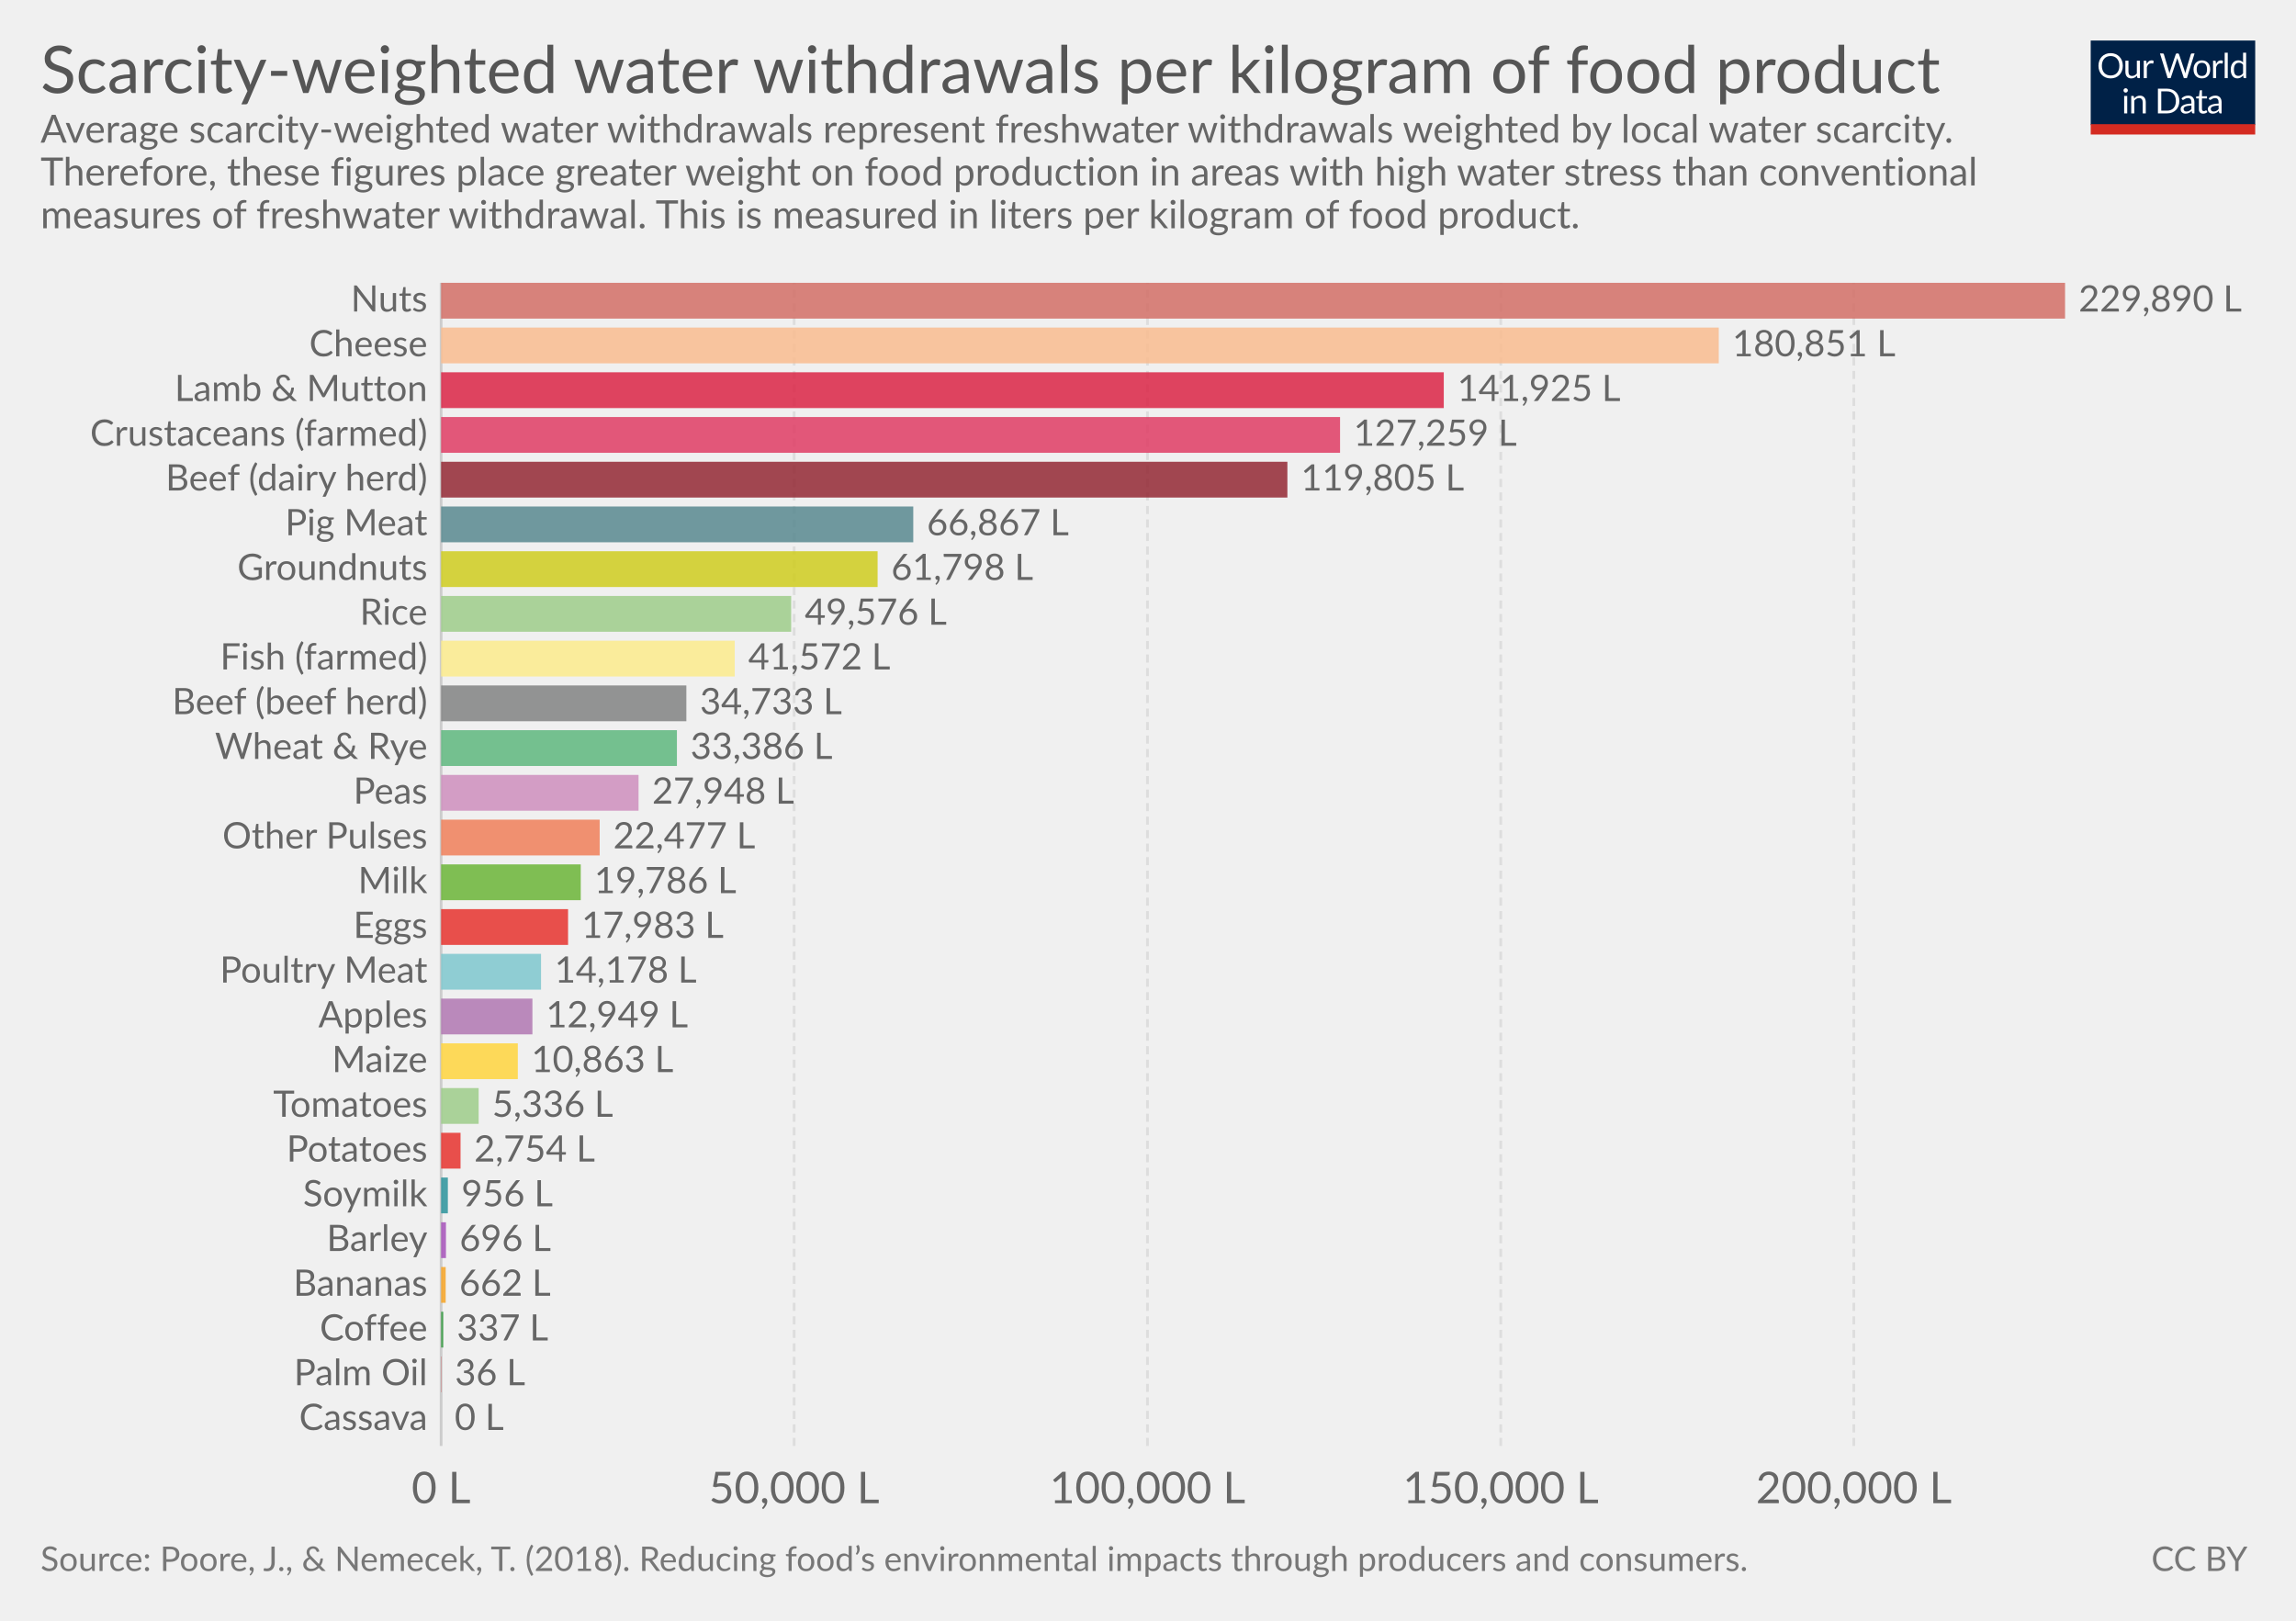
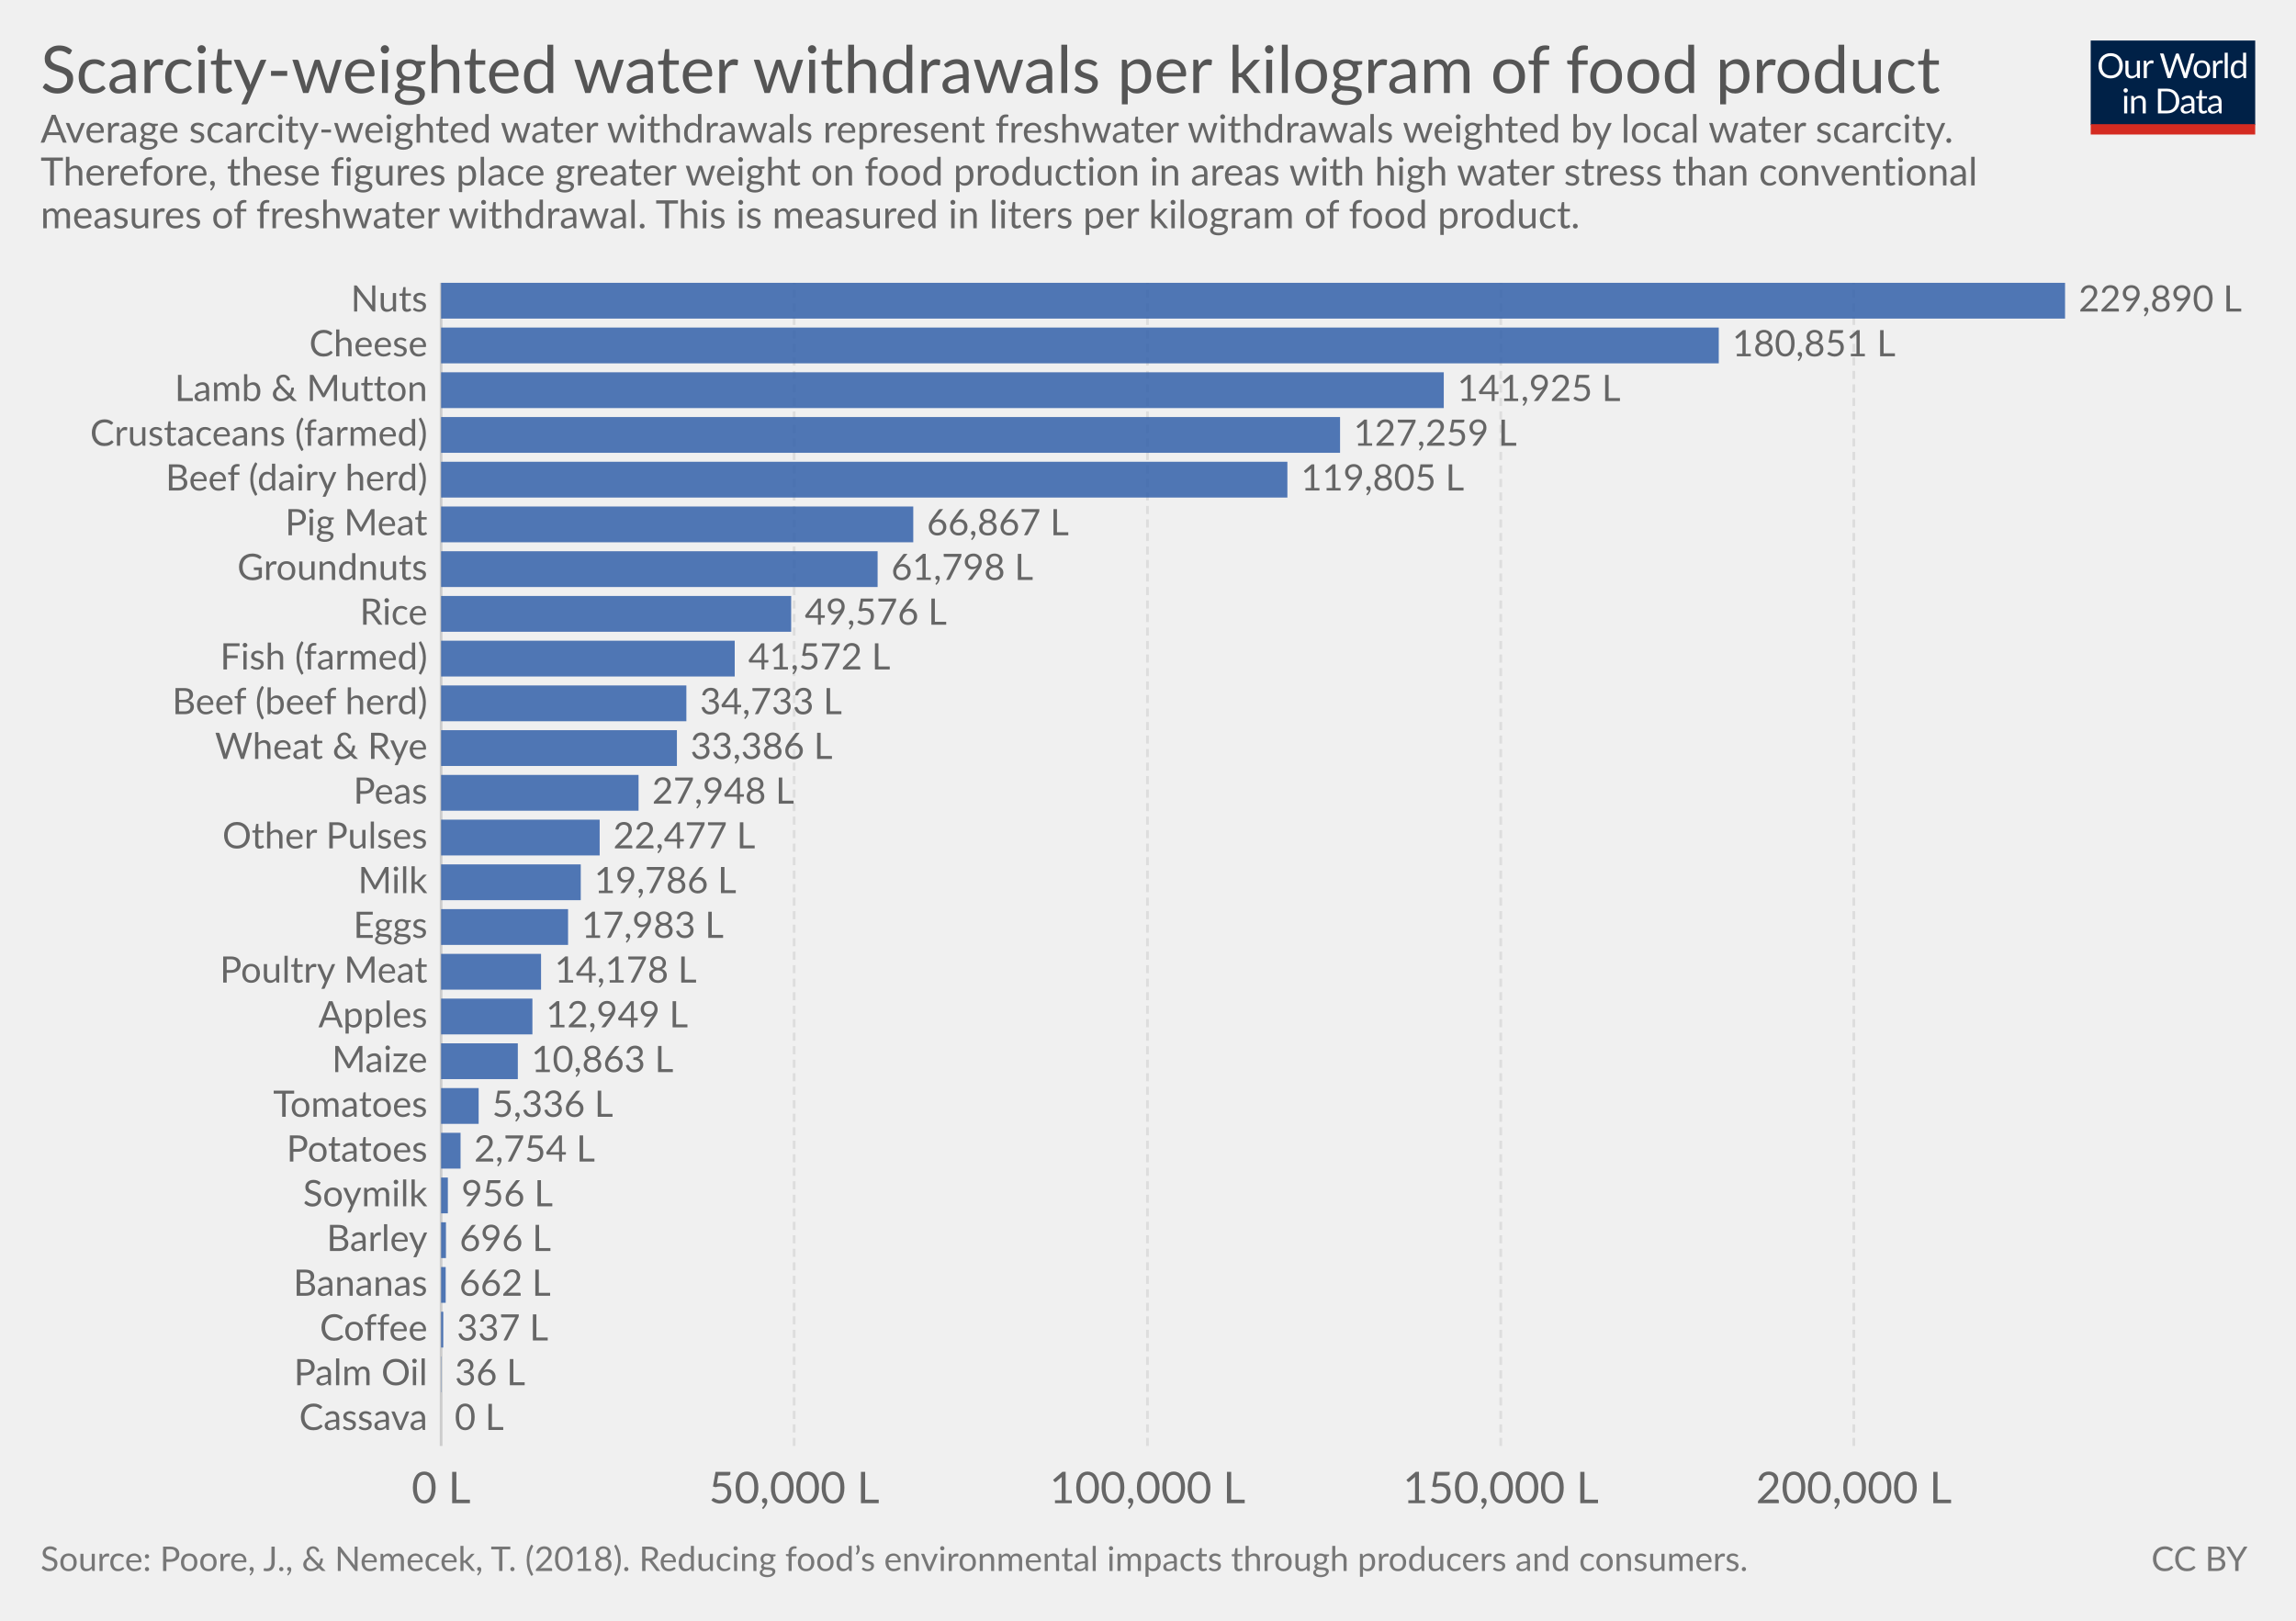
<svg xmlns="http://www.w3.org/2000/svg" version="1.1" style="font-family:Lato, 'Helvetica Neue', Helvetica, Arial, sans-serif;font-size:18px;background-color:white;text-rendering:optimizeLegibility;-webkit-font-smoothing:antialiased" width="850" height="600">
  <g class="HeaderView">
    <g transform="translate(774, 15) scale(0.29)">
      <svg width="210" height="120" viewBox="0 0 210 120" fill="none">
        <g clip-path="url(#clip0)">
          <path d="M0 0H210V107.89H0V0Z" fill="#002147" />
          <path d="M40.979 32.248C40.979 34.609 40.605 36.78 39.857 38.76C39.109 40.725 38.053 42.419 36.689 43.842C35.325 45.265 33.682 46.372 31.761 47.164C29.854 47.941 27.742 48.33 25.425 48.33C23.107 48.33 20.995 47.941 19.089 47.164C17.182 46.372 15.547 45.265 14.183 43.842C12.819 42.419 11.763 40.725 11.015 38.76C10.267 36.78 9.893 34.609 9.893 32.248C9.893 29.887 10.267 27.723 11.015 25.758C11.763 23.778 12.819 22.077 14.183 20.654C15.547 19.217 17.182 18.102 19.089 17.31C20.995 16.518 23.107 16.122 25.425 16.122C27.742 16.122 29.854 16.518 31.761 17.31C33.682 18.102 35.325 19.217 36.689 20.654C38.053 22.077 39.109 23.778 39.857 25.758C40.605 27.723 40.979 29.887 40.979 32.248ZM36.601 32.248C36.601 30.312 36.337 28.574 35.809 27.034C35.281 25.494 34.533 24.196 33.565 23.14C32.597 22.069 31.423 21.248 30.045 20.676C28.666 20.104 27.126 19.818 25.425 19.818C23.738 19.818 22.205 20.104 20.827 20.676C19.448 21.248 18.267 22.069 17.285 23.14C16.317 24.196 15.569 25.494 15.041 27.034C14.513 28.574 14.249 30.312 14.249 32.248C14.249 34.184 14.513 35.922 15.041 37.462C15.569 38.987 16.317 40.285 17.285 41.356C18.267 42.412 19.448 43.226 20.827 43.798C22.205 44.355 23.738 44.634 25.425 44.634C27.126 44.634 28.666 44.355 30.045 43.798C31.423 43.226 32.597 42.412 33.565 41.356C34.533 40.285 35.281 38.987 35.809 37.462C36.337 35.922 36.601 34.184 36.601 32.248ZM62.823 25.714V48H60.491C59.934 48 59.582 47.729 59.435 47.186L59.127 44.788C58.159 45.859 57.074 46.724 55.871 47.384C54.669 48.029 53.29 48.352 51.735 48.352C50.518 48.352 49.44 48.154 48.501 47.758C47.577 47.347 46.8 46.775 46.169 46.042C45.539 45.309 45.062 44.421 44.739 43.38C44.431 42.339 44.277 41.187 44.277 39.926V25.714H48.193V39.926C48.193 41.613 48.575 42.918 49.337 43.842C50.115 44.766 51.295 45.228 52.879 45.228C54.038 45.228 55.116 44.957 56.113 44.414C57.125 43.857 58.057 43.094 58.907 42.126V25.714H62.823ZM71.43 30.18C72.135 28.655 73 27.467 74.027 26.616C75.053 25.751 76.307 25.318 77.789 25.318C78.258 25.318 78.705 25.369 79.131 25.472C79.571 25.575 79.959 25.736 80.297 25.956L80.011 28.882C79.923 29.249 79.703 29.432 79.351 29.432C79.145 29.432 78.845 29.388 78.449 29.3C78.053 29.212 77.605 29.168 77.107 29.168C76.403 29.168 75.772 29.271 75.215 29.476C74.672 29.681 74.181 29.989 73.741 30.4C73.315 30.796 72.927 31.295 72.575 31.896C72.237 32.483 71.929 33.157 71.651 33.92V48H67.713V25.714H69.957C70.382 25.714 70.675 25.795 70.837 25.956C70.998 26.117 71.108 26.396 71.167 26.792L71.43 30.18ZM132.589 16.474L122.755 48H118.927L110.941 23.954C110.867 23.719 110.794 23.47 110.721 23.206C110.662 22.942 110.596 22.663 110.523 22.37C110.449 22.663 110.376 22.942 110.303 23.206C110.23 23.47 110.156 23.719 110.083 23.954L102.053 48H98.225L88.391 16.474H91.933C92.314 16.474 92.629 16.569 92.879 16.76C93.143 16.951 93.311 17.193 93.385 17.486L99.897 39.398C99.999 39.794 100.095 40.219 100.183 40.674C100.285 41.129 100.381 41.613 100.469 42.126C100.571 41.613 100.674 41.129 100.777 40.674C100.894 40.205 101.019 39.779 101.151 39.398L108.565 17.486C108.653 17.237 108.821 17.009 109.071 16.804C109.335 16.584 109.65 16.474 110.017 16.474H111.249C111.63 16.474 111.938 16.569 112.173 16.76C112.407 16.951 112.583 17.193 112.701 17.486L120.093 39.398C120.225 39.779 120.342 40.19 120.445 40.63C120.562 41.07 120.672 41.532 120.775 42.016C120.848 41.532 120.929 41.07 121.017 40.63C121.105 40.19 121.2 39.779 121.303 39.398L127.837 17.486C127.91 17.222 128.072 16.987 128.321 16.782C128.585 16.577 128.9 16.474 129.267 16.474H132.589ZM141.94 25.362C143.568 25.362 145.034 25.633 146.34 26.176C147.645 26.719 148.76 27.489 149.684 28.486C150.608 29.483 151.312 30.693 151.796 32.116C152.294 33.524 152.544 35.101 152.544 36.846C152.544 38.606 152.294 40.19 151.796 41.598C151.312 43.006 150.608 44.209 149.684 45.206C148.76 46.203 147.645 46.973 146.34 47.516C145.034 48.044 143.568 48.308 141.94 48.308C140.297 48.308 138.816 48.044 137.496 47.516C136.19 46.973 135.076 46.203 134.152 45.206C133.228 44.209 132.516 43.006 132.018 41.598C131.534 40.19 131.292 38.606 131.292 36.846C131.292 35.101 131.534 33.524 132.018 32.116C132.516 30.693 133.228 29.483 134.152 28.486C135.076 27.489 136.19 26.719 137.496 26.176C138.816 25.633 140.297 25.362 141.94 25.362ZM141.94 45.25C144.14 45.25 145.782 44.517 146.868 43.05C147.953 41.569 148.496 39.508 148.496 36.868C148.496 34.213 147.953 32.145 146.868 30.664C145.782 29.183 144.14 28.442 141.94 28.442C140.825 28.442 139.85 28.633 139.014 29.014C138.192 29.395 137.503 29.945 136.946 30.664C136.403 31.383 135.992 32.27 135.714 33.326C135.45 34.367 135.318 35.548 135.318 36.868C135.318 39.508 135.86 41.569 136.946 43.05C138.046 44.517 139.71 45.25 141.94 45.25ZM159.908 30.18C160.612 28.655 161.478 27.467 162.504 26.616C163.531 25.751 164.785 25.318 166.266 25.318C166.736 25.318 167.183 25.369 167.608 25.472C168.048 25.575 168.437 25.736 168.774 25.956L168.488 28.882C168.4 29.249 168.18 29.432 167.828 29.432C167.623 29.432 167.322 29.388 166.926 29.3C166.53 29.212 166.083 29.168 165.584 29.168C164.88 29.168 164.25 29.271 163.692 29.476C163.15 29.681 162.658 29.989 162.218 30.4C161.793 30.796 161.404 31.295 161.052 31.896C160.715 32.483 160.407 33.157 160.128 33.92V48H156.19V25.714H158.434C158.86 25.714 159.153 25.795 159.314 25.956C159.476 26.117 159.586 26.396 159.644 26.792L159.908 30.18ZM174.946 15.594V48H171.03V15.594H174.946ZM194.496 31.016C193.763 30.033 192.971 29.351 192.12 28.97C191.269 28.574 190.316 28.376 189.26 28.376C187.192 28.376 185.601 29.117 184.486 30.598C183.371 32.079 182.814 34.191 182.814 36.934C182.814 38.386 182.939 39.633 183.188 40.674C183.437 41.701 183.804 42.551 184.288 43.226C184.772 43.886 185.366 44.37 186.07 44.678C186.774 44.986 187.573 45.14 188.468 45.14C189.759 45.14 190.881 44.847 191.834 44.26C192.802 43.673 193.689 42.845 194.496 41.774V31.016ZM198.412 15.594V48H196.08C195.523 48 195.171 47.729 195.024 47.186L194.672 44.48C193.719 45.624 192.633 46.548 191.416 47.252C190.199 47.956 188.791 48.308 187.192 48.308C185.916 48.308 184.757 48.066 183.716 47.582C182.675 47.083 181.787 46.357 181.054 45.404C180.321 44.451 179.756 43.263 179.36 41.84C178.964 40.417 178.766 38.782 178.766 36.934C178.766 35.291 178.986 33.766 179.426 32.358C179.866 30.935 180.497 29.703 181.318 28.662C182.139 27.621 183.144 26.807 184.332 26.22C185.535 25.619 186.884 25.318 188.38 25.318C189.744 25.318 190.91 25.553 191.878 26.022C192.861 26.477 193.733 27.115 194.496 27.936V15.594H198.412ZM46.614 70.714V93H42.698V70.714H46.614ZM47.45 63.718C47.45 64.099 47.369 64.459 47.208 64.796C47.061 65.119 46.856 65.412 46.592 65.676C46.343 65.925 46.042 66.123 45.69 66.27C45.352 66.417 44.993 66.49 44.612 66.49C44.23 66.49 43.871 66.417 43.534 66.27C43.211 66.123 42.925 65.925 42.676 65.676C42.426 65.412 42.228 65.119 42.082 64.796C41.935 64.459 41.862 64.099 41.862 63.718C41.862 63.337 41.935 62.977 42.082 62.64C42.228 62.288 42.426 61.987 42.676 61.738C42.925 61.474 43.211 61.269 43.534 61.122C43.871 60.975 44.23 60.902 44.612 60.902C44.993 60.902 45.352 60.975 45.69 61.122C46.042 61.269 46.343 61.474 46.592 61.738C46.856 61.987 47.061 62.288 47.208 62.64C47.369 62.977 47.45 63.337 47.45 63.718ZM55.424 73.948C55.908 73.405 56.422 72.914 56.964 72.474C57.507 72.034 58.079 71.66 58.68 71.352C59.296 71.029 59.941 70.787 60.616 70.626C61.306 70.45 62.046 70.362 62.838 70.362C64.055 70.362 65.126 70.567 66.05 70.978C66.989 71.374 67.766 71.946 68.382 72.694C69.013 73.427 69.49 74.315 69.812 75.356C70.135 76.397 70.296 77.549 70.296 78.81V93H66.358V78.81C66.358 77.123 65.969 75.818 65.192 74.894C64.43 73.955 63.264 73.486 61.694 73.486C60.535 73.486 59.45 73.765 58.438 74.322C57.441 74.879 56.517 75.635 55.666 76.588V93H51.728V70.714H54.082C54.639 70.714 54.984 70.985 55.116 71.528L55.424 73.948ZM113.129 77.248C113.129 79.609 112.755 81.758 112.007 83.694C111.259 85.63 110.203 87.287 108.839 88.666C107.475 90.045 105.832 91.115 103.911 91.878C102.004 92.626 99.892 93 97.575 93H85.805V61.474H97.575C99.892 61.474 102.004 61.855 103.911 62.618C105.832 63.366 107.475 64.437 108.839 65.83C110.203 67.209 111.259 68.866 112.007 70.802C112.755 72.738 113.129 74.887 113.129 77.248ZM108.751 77.248C108.751 75.312 108.487 73.581 107.959 72.056C107.431 70.531 106.683 69.24 105.715 68.184C104.747 67.128 103.574 66.321 102.195 65.764C100.816 65.207 99.276 64.928 97.575 64.928H90.073V89.546H97.575C99.276 89.546 100.816 89.267 102.195 88.71C103.574 88.153 104.747 87.353 105.715 86.312C106.683 85.256 107.431 83.965 107.959 82.44C108.487 80.915 108.751 79.184 108.751 77.248ZM128.553 82.968C126.749 83.027 125.209 83.173 123.933 83.408C122.672 83.628 121.638 83.921 120.831 84.288C120.039 84.655 119.46 85.087 119.093 85.586C118.741 86.085 118.565 86.642 118.565 87.258C118.565 87.845 118.661 88.351 118.851 88.776C119.042 89.201 119.299 89.553 119.621 89.832C119.959 90.096 120.347 90.294 120.787 90.426C121.242 90.543 121.726 90.602 122.239 90.602C122.929 90.602 123.559 90.536 124.131 90.404C124.703 90.257 125.239 90.052 125.737 89.788C126.251 89.524 126.735 89.209 127.189 88.842C127.659 88.475 128.113 88.057 128.553 87.588V82.968ZM115.903 73.86C117.135 72.672 118.463 71.785 119.885 71.198C121.308 70.611 122.885 70.318 124.615 70.318C125.862 70.318 126.969 70.523 127.937 70.934C128.905 71.345 129.719 71.917 130.379 72.65C131.039 73.383 131.538 74.271 131.875 75.312C132.213 76.353 132.381 77.497 132.381 78.744V93H130.643C130.262 93 129.969 92.941 129.763 92.824C129.558 92.692 129.397 92.443 129.279 92.076L128.839 89.964C128.253 90.507 127.681 90.991 127.123 91.416C126.566 91.827 125.979 92.179 125.363 92.472C124.747 92.751 124.087 92.963 123.383 93.11C122.694 93.271 121.924 93.352 121.073 93.352C120.208 93.352 119.394 93.235 118.631 93C117.869 92.751 117.201 92.384 116.629 91.9C116.072 91.416 115.625 90.807 115.287 90.074C114.965 89.326 114.803 88.446 114.803 87.434C114.803 86.554 115.045 85.711 115.529 84.904C116.013 84.083 116.798 83.357 117.883 82.726C118.969 82.095 120.384 81.582 122.129 81.186C123.875 80.775 126.016 80.541 128.553 80.482V78.744C128.553 77.013 128.179 75.708 127.431 74.828C126.683 73.933 125.591 73.486 124.153 73.486C123.185 73.486 122.371 73.611 121.711 73.86C121.066 74.095 120.501 74.366 120.017 74.674C119.548 74.967 119.137 75.239 118.785 75.488C118.448 75.723 118.111 75.84 117.773 75.84C117.509 75.84 117.282 75.774 117.091 75.642C116.901 75.495 116.739 75.319 116.607 75.114L115.903 73.86ZM143.568 93.352C141.808 93.352 140.451 92.861 139.498 91.878C138.559 90.895 138.09 89.48 138.09 87.632V73.992H135.406C135.171 73.992 134.973 73.926 134.812 73.794C134.65 73.647 134.57 73.427 134.57 73.134V71.572L138.222 71.11L139.124 64.224C139.168 64.004 139.263 63.828 139.41 63.696C139.571 63.549 139.776 63.476 140.026 63.476H142.006V71.154H148.452V73.992H142.006V87.368C142.006 88.307 142.233 89.003 142.688 89.458C143.142 89.913 143.729 90.14 144.448 90.14C144.858 90.14 145.21 90.089 145.504 89.986C145.812 89.869 146.076 89.744 146.296 89.612C146.516 89.48 146.699 89.363 146.846 89.26C147.007 89.143 147.146 89.084 147.264 89.084C147.469 89.084 147.652 89.209 147.814 89.458L148.958 91.328C148.283 91.959 147.469 92.457 146.516 92.824C145.562 93.176 144.58 93.352 143.568 93.352ZM163.253 82.968C161.449 83.027 159.909 83.173 158.633 83.408C157.372 83.628 156.338 83.921 155.531 84.288C154.739 84.655 154.16 85.087 153.793 85.586C153.441 86.085 153.265 86.642 153.265 87.258C153.265 87.845 153.36 88.351 153.551 88.776C153.742 89.201 153.998 89.553 154.321 89.832C154.658 90.096 155.047 90.294 155.487 90.426C155.942 90.543 156.426 90.602 156.939 90.602C157.628 90.602 158.259 90.536 158.831 90.404C159.403 90.257 159.938 90.052 160.437 89.788C160.95 89.524 161.434 89.209 161.889 88.842C162.358 88.475 162.813 88.057 163.253 87.588V82.968ZM150.603 73.86C151.835 72.672 153.162 71.785 154.585 71.198C156.008 70.611 157.584 70.318 159.315 70.318C160.562 70.318 161.669 70.523 162.637 70.934C163.605 71.345 164.419 71.917 165.079 72.65C165.739 73.383 166.238 74.271 166.575 75.312C166.912 76.353 167.081 77.497 167.081 78.744V93H165.343C164.962 93 164.668 92.941 164.463 92.824C164.258 92.692 164.096 92.443 163.979 92.076L163.539 89.964C162.952 90.507 162.38 90.991 161.823 91.416C161.266 91.827 160.679 92.179 160.063 92.472C159.447 92.751 158.787 92.963 158.083 93.11C157.394 93.271 156.624 93.352 155.773 93.352C154.908 93.352 154.094 93.235 153.331 93C152.568 92.751 151.901 92.384 151.329 91.9C150.772 91.416 150.324 90.807 149.987 90.074C149.664 89.326 149.503 88.446 149.503 87.434C149.503 86.554 149.745 85.711 150.229 84.904C150.713 84.083 151.498 83.357 152.583 82.726C153.668 82.095 155.084 81.582 156.829 81.186C158.574 80.775 160.716 80.541 163.253 80.482V78.744C163.253 77.013 162.879 75.708 162.131 74.828C161.383 73.933 160.29 73.486 158.853 73.486C157.885 73.486 157.071 73.611 156.411 73.86C155.766 74.095 155.201 74.366 154.717 74.674C154.248 74.967 153.837 75.239 153.485 75.488C153.148 75.723 152.81 75.84 152.473 75.84C152.209 75.84 151.982 75.774 151.791 75.642C151.6 75.495 151.439 75.319 151.307 75.114L150.603 73.86Z" fill="white" />
          <rect y="106.789" width="210" height="13.211" fill="#D42B21" />
        </g>
        <defs>
          <clipPath id="clip0">
            <rect width="210" height="120" fill="white" />
          </clipPath>
        </defs>
      </svg>
    </g>
    <a href="https://ourworldindata.org/grapher/scarcity-water-per-kg-poore" target="_blank">
      <text font-size="24.30" x="15.0" y="34.4" fill="#555">
        <tspan x="15" y="34.44">Scarcity-weighted water withdrawals per kilogram of food product</tspan>
      </text>
    </a>
    <text font-size="14.40" x="15.0" y="52.8" fill="#666">
      <tspan x="15" y="52.82">Average scarcity-weighted water withdrawals represent freshwater withdrawals weighted by local water scarcity.</tspan>
      <tspan x="15" y="68.66">Therefore, these figures place greater weight on food production in areas with high water stress than conventional</tspan>
      <tspan x="15" y="84.5">measures of freshwater withdrawal. This is measured in liters per kilogram of food product.</tspan>
    </text>
  </g>
  <g class="DiscreteBarChart">
    <rect x="15" y="104.7" width="810" height="451.8" opacity="0" fill="rgba(255,255,255,0)" />
    <g class="HorizontalAxis">
      <text x="163.3" y="556.5" fill="#666" text-anchor="middle" font-size="16.2">0 L</text>
      <text x="294" y="556.5" fill="#666" text-anchor="middle" font-size="16.2">50,000 L</text>
      <text x="424.8" y="556.5" fill="#666" text-anchor="middle" font-size="16.2">100,000 L</text>
      <text x="555.6" y="556.5" fill="#666" text-anchor="middle" font-size="16.2">150,000 L</text>
      <text x="686.3" y="556.5" fill="#666" text-anchor="middle" font-size="16.2">200,000 L</text>
    </g>
    <g class="AxisGridLines">
      <line x1="163.3" y1="535.30" x2="163.3" y2="104.70" stroke="#ccc" />
      <line x1="294" y1="535.30" x2="294" y2="104.70" stroke="#ddd" stroke-dasharray="3,2" />
      <line x1="424.8" y1="535.30" x2="424.8" y2="104.70" stroke="#ddd" stroke-dasharray="3,2" />
      <line x1="555.6" y1="535.30" x2="555.6" y2="104.70" stroke="#ddd" stroke-dasharray="3,2" />
      <line x1="686.3" y1="535.30" x2="686.3" y2="104.70" stroke="#ddd" stroke-dasharray="3,2" />
    </g>
    <g class="bar" transform="translate(0, 111.3246)" style="transition:transform 200ms ease">
      <text x="0" y="0" transform="translate(158.257, 0)" fill="#666" dominant-baseline="middle" text-anchor="end" font-size="13.5">Nuts</text>
-       <rect x="0" y="0" transform="translate(163.3, -6.624615)" width="601.2" height="13.249" fill="#d26e66" opacity="0.85" style="transition:height 200ms ease" />
+       <rect x="0" y="0" transform="translate(163.3, -6.624615)" width="601.2" height="13.249" fill="#3360a9" opacity="0.85" style="transition:height 200ms ease" />
      <text x="0" y="0" transform="translate(769.5, 0)" fill="#666" dominant-baseline="middle" text-anchor="start" font-size="13.5">229,890 L</text>
    </g>
    <g class="bar" transform="translate(0, 127.8862)" style="transition:transform 200ms ease">
      <text x="0" y="0" transform="translate(158.257, 0)" fill="#666" dominant-baseline="middle" text-anchor="end" font-size="13.5">Cheese</text>
-       <rect x="0" y="0" transform="translate(163.3, -6.624615)" width="473" height="13.249" fill="#f9bc8f" opacity="0.85" style="transition:height 200ms ease" />
+       <rect x="0" y="0" transform="translate(163.3, -6.624615)" width="473" height="13.249" fill="#3360a9" opacity="0.85" style="transition:height 200ms ease" />
      <text x="0" y="0" transform="translate(641.3, 0)" fill="#666" dominant-baseline="middle" text-anchor="start" font-size="13.5">180,851 L</text>
    </g>
    <g class="bar" transform="translate(0, 144.4477)" style="transition:transform 200ms ease">
      <text x="0" y="0" transform="translate(158.257, 0)" fill="#666" dominant-baseline="middle" text-anchor="end" font-size="13.5">Lamb &amp; Mutton</text>
-       <rect x="0" y="0" transform="translate(163.3, -6.624615)" width="371.2" height="13.249" fill="#db2445" opacity="0.85" style="transition:height 200ms ease" />
+       <rect x="0" y="0" transform="translate(163.3, -6.624615)" width="371.2" height="13.249" fill="#3360a9" opacity="0.85" style="transition:height 200ms ease" />
      <text x="0" y="0" transform="translate(539.5, 0)" fill="#666" dominant-baseline="middle" text-anchor="start" font-size="13.5">141,925 L</text>
    </g>
    <g class="bar" transform="translate(0, 161.0092)" style="transition:transform 200ms ease">
      <text x="0" y="0" transform="translate(158.257, 0)" fill="#666" dominant-baseline="middle" text-anchor="end" font-size="13.5">Crustaceans (farmed)</text>
-       <rect x="0" y="0" transform="translate(163.3, -6.624615)" width="332.8" height="13.249" fill="#df3c64" opacity="0.85" style="transition:height 200ms ease" />
+       <rect x="0" y="0" transform="translate(163.3, -6.624615)" width="332.8" height="13.249" fill="#3360a9" opacity="0.85" style="transition:height 200ms ease" />
      <text x="0" y="0" transform="translate(501.1, 0)" fill="#666" dominant-baseline="middle" text-anchor="start" font-size="13.5">127,259 L</text>
    </g>
    <g class="bar" transform="translate(0, 177.5708)" style="transition:transform 200ms ease">
      <text x="0" y="0" transform="translate(158.257, 0)" fill="#666" dominant-baseline="middle" text-anchor="end" font-size="13.5">Beef (dairy herd)</text>
-       <rect x="0" y="0" transform="translate(163.3, -6.624615)" width="313.3" height="13.249" fill="#932834" opacity="0.85" style="transition:height 200ms ease" />
+       <rect x="0" y="0" transform="translate(163.3, -6.624615)" width="313.3" height="13.249" fill="#3360a9" opacity="0.85" style="transition:height 200ms ease" />
      <text x="0" y="0" transform="translate(481.6, 0)" fill="#666" dominant-baseline="middle" text-anchor="start" font-size="13.5">119,805 L</text>
    </g>
    <g class="bar" transform="translate(0, 194.1323)" style="transition:transform 200ms ease">
      <text x="0" y="0" transform="translate(158.257, 0)" fill="#666" dominant-baseline="middle" text-anchor="end" font-size="13.5">Pig Meat</text>
-       <rect x="0" y="0" transform="translate(163.3, -6.624615)" width="174.8" height="13.249" fill="#58888f" opacity="0.85" style="transition:height 200ms ease" />
+       <rect x="0" y="0" transform="translate(163.3, -6.624615)" width="174.8" height="13.249" fill="#3360a9" opacity="0.85" style="transition:height 200ms ease" />
      <text x="0" y="0" transform="translate(343.1, 0)" fill="#666" dominant-baseline="middle" text-anchor="start" font-size="13.5">66,867 L</text>
    </g>
    <g class="bar" transform="translate(0, 210.6938)" style="transition:transform 200ms ease">
      <text x="0" y="0" transform="translate(158.257, 0)" fill="#666" dominant-baseline="middle" text-anchor="end" font-size="13.5">Groundnuts</text>
-       <rect x="0" y="0" transform="translate(163.3, -6.624615)" width="161.6" height="13.249" fill="#cfcd1e" opacity="0.85" style="transition:height 200ms ease" />
+       <rect x="0" y="0" transform="translate(163.3, -6.624615)" width="161.6" height="13.249" fill="#3360a9" opacity="0.85" style="transition:height 200ms ease" />
      <text x="0" y="0" transform="translate(329.9, 0)" fill="#666" dominant-baseline="middle" text-anchor="start" font-size="13.5">61,798 L</text>
    </g>
    <g class="bar" transform="translate(0, 227.2554)" style="transition:transform 200ms ease">
      <text x="0" y="0" transform="translate(158.257, 0)" fill="#666" dominant-baseline="middle" text-anchor="end" font-size="13.5">Rice</text>
-       <rect x="0" y="0" transform="translate(163.3, -6.624615)" width="129.6" height="13.249" fill="#9ecc8a" opacity="0.85" style="transition:height 200ms ease" />
+       <rect x="0" y="0" transform="translate(163.3, -6.624615)" width="129.6" height="13.249" fill="#3360a9" opacity="0.85" style="transition:height 200ms ease" />
      <text x="0" y="0" transform="translate(297.9, 0)" fill="#666" dominant-baseline="middle" text-anchor="start" font-size="13.5">49,576 L</text>
    </g>
    <g class="bar" transform="translate(0, 243.8169)" style="transition:transform 200ms ease">
      <text x="0" y="0" transform="translate(158.257, 0)" fill="#666" dominant-baseline="middle" text-anchor="end" font-size="13.5">Fish (farmed)</text>
-       <rect x="0" y="0" transform="translate(163.3, -6.624615)" width="108.7" height="13.249" fill="#fceb8c" opacity="0.85" style="transition:height 200ms ease" />
+       <rect x="0" y="0" transform="translate(163.3, -6.624615)" width="108.7" height="13.249" fill="#3360a9" opacity="0.85" style="transition:height 200ms ease" />
      <text x="0" y="0" transform="translate(277, 0)" fill="#666" dominant-baseline="middle" text-anchor="start" font-size="13.5">41,572 L</text>
    </g>
    <g class="bar" transform="translate(0, 260.3785)" style="transition:transform 200ms ease">
      <text x="0" y="0" transform="translate(158.257, 0)" fill="#666" dominant-baseline="middle" text-anchor="end" font-size="13.5">Beef (beef herd)</text>
-       <rect x="0" y="0" transform="translate(163.3, -6.624615)" width="90.8" height="13.249" fill="#818282" opacity="0.85" style="transition:height 200ms ease" />
+       <rect x="0" y="0" transform="translate(163.3, -6.624615)" width="90.8" height="13.249" fill="#3360a9" opacity="0.85" style="transition:height 200ms ease" />
      <text x="0" y="0" transform="translate(259.1, 0)" fill="#666" dominant-baseline="middle" text-anchor="start" font-size="13.5">34,733 L</text>
    </g>
    <g class="bar" transform="translate(0, 276.94)" style="transition:transform 200ms ease">
      <text x="0" y="0" transform="translate(158.257, 0)" fill="#666" dominant-baseline="middle" text-anchor="end" font-size="13.5">Wheat &amp; Rye</text>
-       <rect x="0" y="0" transform="translate(163.3, -6.624615)" width="87.3" height="13.249" fill="#5eb77e" opacity="0.85" style="transition:height 200ms ease" />
+       <rect x="0" y="0" transform="translate(163.3, -6.624615)" width="87.3" height="13.249" fill="#3360a9" opacity="0.85" style="transition:height 200ms ease" />
      <text x="0" y="0" transform="translate(255.6, 0)" fill="#666" dominant-baseline="middle" text-anchor="start" font-size="13.5">33,386 L</text>
    </g>
    <g class="bar" transform="translate(0, 293.5015)" style="transition:transform 200ms ease">
      <text x="0" y="0" transform="translate(158.257, 0)" fill="#666" dominant-baseline="middle" text-anchor="end" font-size="13.5">Peas</text>
-       <rect x="0" y="0" transform="translate(163.3, -6.624615)" width="73.1" height="13.249" fill="#ce8ebd" opacity="0.85" style="transition:height 200ms ease" />
+       <rect x="0" y="0" transform="translate(163.3, -6.624615)" width="73.1" height="13.249" fill="#3360a9" opacity="0.85" style="transition:height 200ms ease" />
      <text x="0" y="0" transform="translate(241.4, 0)" fill="#666" dominant-baseline="middle" text-anchor="start" font-size="13.5">27,948 L</text>
    </g>
    <g class="bar" transform="translate(0, 310.0631)" style="transition:transform 200ms ease">
      <text x="0" y="0" transform="translate(158.257, 0)" fill="#666" dominant-baseline="middle" text-anchor="end" font-size="13.5">Other Pulses</text>
-       <rect x="0" y="0" transform="translate(163.3, -6.624615)" width="58.7" height="13.249" fill="#f07f59" opacity="0.85" style="transition:height 200ms ease" />
+       <rect x="0" y="0" transform="translate(163.3, -6.624615)" width="58.7" height="13.249" fill="#3360a9" opacity="0.85" style="transition:height 200ms ease" />
      <text x="0" y="0" transform="translate(227, 0)" fill="#666" dominant-baseline="middle" text-anchor="start" font-size="13.5">22,477 L</text>
    </g>
    <g class="bar" transform="translate(0, 326.6246)" style="transition:transform 200ms ease">
      <text x="0" y="0" transform="translate(158.257, 0)" fill="#666" dominant-baseline="middle" text-anchor="end" font-size="13.5">Milk</text>
-       <rect x="0" y="0" transform="translate(163.3, -6.624615)" width="51.7" height="13.249" fill="#6bb537" opacity="0.85" style="transition:height 200ms ease" />
+       <rect x="0" y="0" transform="translate(163.3, -6.624615)" width="51.7" height="13.249" fill="#3360a9" opacity="0.85" style="transition:height 200ms ease" />
      <text x="0" y="0" transform="translate(220, 0)" fill="#666" dominant-baseline="middle" text-anchor="start" font-size="13.5">19,786 L</text>
    </g>
    <g class="bar" transform="translate(0, 343.1862)" style="transition:transform 200ms ease">
      <text x="0" y="0" transform="translate(158.257, 0)" fill="#666" dominant-baseline="middle" text-anchor="end" font-size="13.5">Eggs</text>
-       <rect x="0" y="0" transform="translate(163.3, -6.624615)" width="47" height="13.249" fill="#e6332e" opacity="0.85" style="transition:height 200ms ease" />
+       <rect x="0" y="0" transform="translate(163.3, -6.624615)" width="47" height="13.249" fill="#3360a9" opacity="0.85" style="transition:height 200ms ease" />
      <text x="0" y="0" transform="translate(215.3, 0)" fill="#666" dominant-baseline="middle" text-anchor="start" font-size="13.5">17,983 L</text>
    </g>
    <g class="bar" transform="translate(0, 359.7477)" style="transition:transform 200ms ease">
      <text x="0" y="0" transform="translate(158.257, 0)" fill="#666" dominant-baseline="middle" text-anchor="end" font-size="13.5">Poultry Meat</text>
-       <rect x="0" y="0" transform="translate(163.3, -6.624615)" width="37" height="13.249" fill="#7ec7ce" opacity="0.85" style="transition:height 200ms ease" />
+       <rect x="0" y="0" transform="translate(163.3, -6.624615)" width="37" height="13.249" fill="#3360a9" opacity="0.85" style="transition:height 200ms ease" />
      <text x="0" y="0" transform="translate(205.3, 0)" fill="#666" dominant-baseline="middle" text-anchor="start" font-size="13.5">14,178 L</text>
    </g>
    <g class="bar" transform="translate(0, 376.3092)" style="transition:transform 200ms ease">
      <text x="0" y="0" transform="translate(158.257, 0)" fill="#666" dominant-baseline="middle" text-anchor="end" font-size="13.5">Apples</text>
-       <rect x="0" y="0" transform="translate(163.3, -6.624615)" width="33.8" height="13.249" fill="#b077b1" opacity="0.85" style="transition:height 200ms ease" />
+       <rect x="0" y="0" transform="translate(163.3, -6.624615)" width="33.8" height="13.249" fill="#3360a9" opacity="0.85" style="transition:height 200ms ease" />
      <text x="0" y="0" transform="translate(202.1, 0)" fill="#666" dominant-baseline="middle" text-anchor="start" font-size="13.5">12,949 L</text>
    </g>
    <g class="bar" transform="translate(0, 392.8708)" style="transition:transform 200ms ease">
      <text x="0" y="0" transform="translate(158.257, 0)" fill="#666" dominant-baseline="middle" text-anchor="end" font-size="13.5">Maize</text>
-       <rect x="0" y="0" transform="translate(163.3, -6.624615)" width="28.4" height="13.249" fill="#ffd53e" opacity="0.85" style="transition:height 200ms ease" />
+       <rect x="0" y="0" transform="translate(163.3, -6.624615)" width="28.4" height="13.249" fill="#3360a9" opacity="0.85" style="transition:height 200ms ease" />
      <text x="0" y="0" transform="translate(196.7, 0)" fill="#666" dominant-baseline="middle" text-anchor="start" font-size="13.5">10,863 L</text>
    </g>
    <g class="bar" transform="translate(0, 409.4323)" style="transition:transform 200ms ease">
      <text x="0" y="0" transform="translate(158.257, 0)" fill="#666" dominant-baseline="middle" text-anchor="end" font-size="13.5">Tomatoes</text>
-       <rect x="0" y="0" transform="translate(163.3, -6.624615)" width="13.9" height="13.249" fill="#9ecc8a" opacity="0.85" style="transition:height 200ms ease" />
+       <rect x="0" y="0" transform="translate(163.3, -6.624615)" width="13.9" height="13.249" fill="#3360a9" opacity="0.85" style="transition:height 200ms ease" />
      <text x="0" y="0" transform="translate(182.2, 0)" fill="#666" dominant-baseline="middle" text-anchor="start" font-size="13.5">5,336 L</text>
    </g>
    <g class="bar" transform="translate(0, 425.9938)" style="transition:transform 200ms ease">
      <text x="0" y="0" transform="translate(158.257, 0)" fill="#666" dominant-baseline="middle" text-anchor="end" font-size="13.5">Potatoes</text>
-       <rect x="0" y="0" transform="translate(163.3, -6.624615)" width="7.2" height="13.249" fill="#e6332e" opacity="0.85" style="transition:height 200ms ease" />
+       <rect x="0" y="0" transform="translate(163.3, -6.624615)" width="7.2" height="13.249" fill="#3360a9" opacity="0.85" style="transition:height 200ms ease" />
      <text x="0" y="0" transform="translate(175.5, 0)" fill="#666" dominant-baseline="middle" text-anchor="start" font-size="13.5">2,754 L</text>
    </g>
    <g class="bar" transform="translate(0, 442.5554)" style="transition:transform 200ms ease">
      <text x="0" y="0" transform="translate(158.257, 0)" fill="#666" dominant-baseline="middle" text-anchor="end" font-size="13.5">Soymilk</text>
-       <rect x="0" y="0" transform="translate(163.3, -6.624615)" width="2.5" height="13.249" fill="#2a939b" opacity="0.85" style="transition:height 200ms ease" />
+       <rect x="0" y="0" transform="translate(163.3, -6.624615)" width="2.5" height="13.249" fill="#3360a9" opacity="0.85" style="transition:height 200ms ease" />
      <text x="0" y="0" transform="translate(170.8, 0)" fill="#666" dominant-baseline="middle" text-anchor="start" font-size="13.5">956 L</text>
    </g>
    <g class="bar" transform="translate(0, 459.1169)" style="transition:transform 200ms ease">
      <text x="0" y="0" transform="translate(158.257, 0)" fill="#666" dominant-baseline="middle" text-anchor="end" font-size="13.5">Barley</text>
-       <rect x="0" y="0" transform="translate(163.3, -6.624615)" width="1.8" height="13.249" fill="#a652ba" opacity="0.85" style="transition:height 200ms ease" />
+       <rect x="0" y="0" transform="translate(163.3, -6.624615)" width="1.8" height="13.249" fill="#3360a9" opacity="0.85" style="transition:height 200ms ease" />
      <text x="0" y="0" transform="translate(170.1, 0)" fill="#666" dominant-baseline="middle" text-anchor="start" font-size="13.5">696 L</text>
    </g>
    <g class="bar" transform="translate(0, 475.6785)" style="transition:transform 200ms ease">
      <text x="0" y="0" transform="translate(158.257, 0)" fill="#666" dominant-baseline="middle" text-anchor="end" font-size="13.5">Bananas</text>
-       <rect x="0" y="0" transform="translate(163.3, -6.624615)" width="1.7" height="13.249" fill="#f6a324" opacity="0.85" style="transition:height 200ms ease" />
+       <rect x="0" y="0" transform="translate(163.3, -6.624615)" width="1.7" height="13.249" fill="#3360a9" opacity="0.85" style="transition:height 200ms ease" />
      <text x="0" y="0" transform="translate(170, 0)" fill="#666" dominant-baseline="middle" text-anchor="start" font-size="13.5">662 L</text>
    </g>
    <g class="bar" transform="translate(0, 492.24)" style="transition:transform 200ms ease">
      <text x="0" y="0" transform="translate(158.257, 0)" fill="#666" dominant-baseline="middle" text-anchor="end" font-size="13.5">Coffee</text>
-       <rect x="0" y="0" transform="translate(163.3, -6.624615)" width="0.8" height="13.249" fill="#34983f" opacity="0.85" style="transition:height 200ms ease" />
+       <rect x="0" y="0" transform="translate(163.3, -6.624615)" width="0.8" height="13.249" fill="#3360a9" opacity="0.85" style="transition:height 200ms ease" />
      <text x="0" y="0" transform="translate(169.1, 0)" fill="#666" dominant-baseline="middle" text-anchor="start" font-size="13.5">337 L</text>
    </g>
    <g class="bar" transform="translate(0, 508.8015)" style="transition:transform 200ms ease">
      <text x="0" y="0" transform="translate(158.257, 0)" fill="#666" dominant-baseline="middle" text-anchor="end" font-size="13.5">Palm Oil</text>
-       <rect x="0" y="0" transform="translate(163.3, -6.624615)" width="0.1" height="13.249" fill="#ca2628" opacity="0.85" style="transition:height 200ms ease" />
+       <rect x="0" y="0" transform="translate(163.3, -6.624615)" width="0.1" height="13.249" fill="#3360a9" opacity="0.85" style="transition:height 200ms ease" />
      <text x="0" y="0" transform="translate(168.4, 0)" fill="#666" dominant-baseline="middle" text-anchor="start" font-size="13.5">36 L</text>
    </g>
    <g class="bar" transform="translate(0, 525.3631)" style="transition:transform 200ms ease">
      <text x="0" y="0" transform="translate(158.257, 0)" fill="#666" dominant-baseline="middle" text-anchor="end" font-size="13.5">Cassava</text>
      <rect x="0" y="0" transform="translate(163.3, -6.624615)" width="0" height="13.249" fill="#3360a9" opacity="0.85" style="transition:height 200ms ease" />
      <text x="0" y="0" transform="translate(168.3, 0)" fill="#666" dominant-baseline="middle" text-anchor="start" font-size="13.5">0 L</text>
    </g>
  </g>
  <g class="SourcesFooter" style="fill:#777">
    <g class="clickable" style="fill:#777">
      <text font-size="12.60" x="15.0" y="581.6">
        <tspan x="15" y="581.58">Source: Poore, J., &amp; Nemecek, T. (2018). Reducing food’s environmental impacts through producers and consumers.</tspan>
      </text>
    </g>
    <text font-size="12.60" x="796.4" y="581.6">
      <tspan x="796.444" y="581.58">
        <a style="fill: #777;" class="cclogo" href="http://creativecommons.org/licenses/by/4.0/deed.en_US" target="_blank">CC BY</a>
      </tspan>
    </text>
  </g>
</svg>
